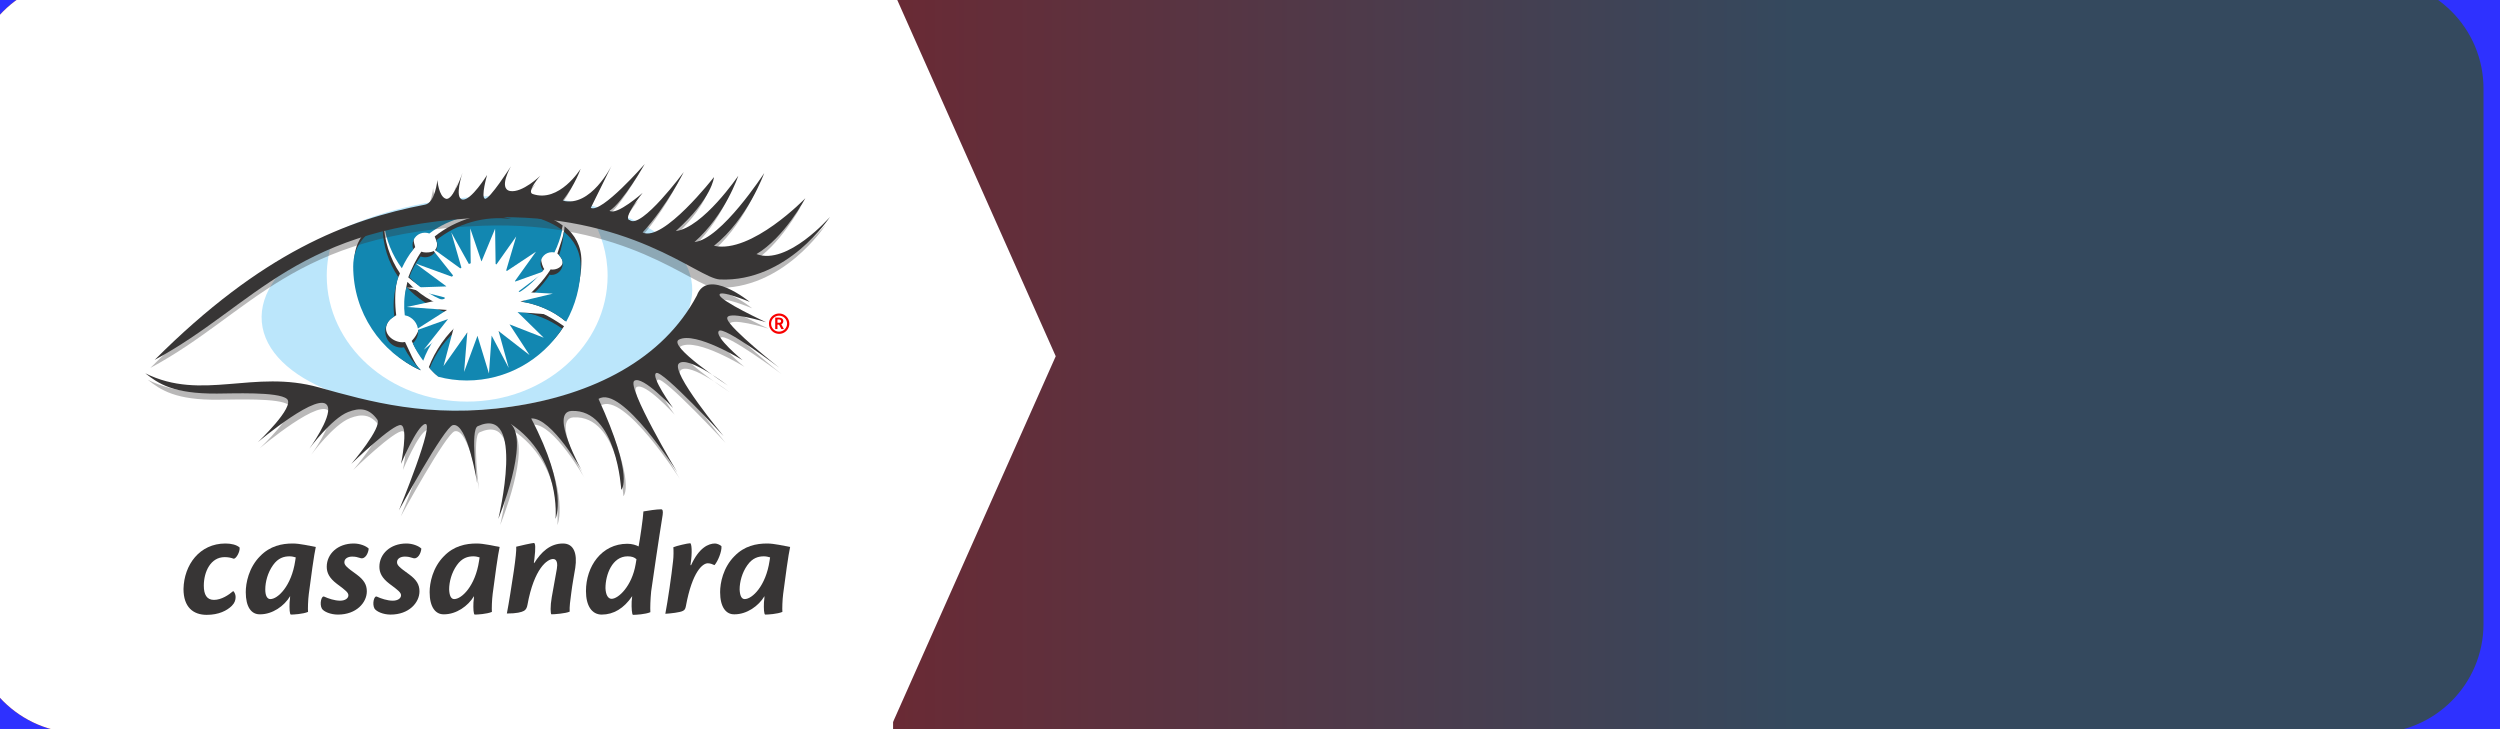
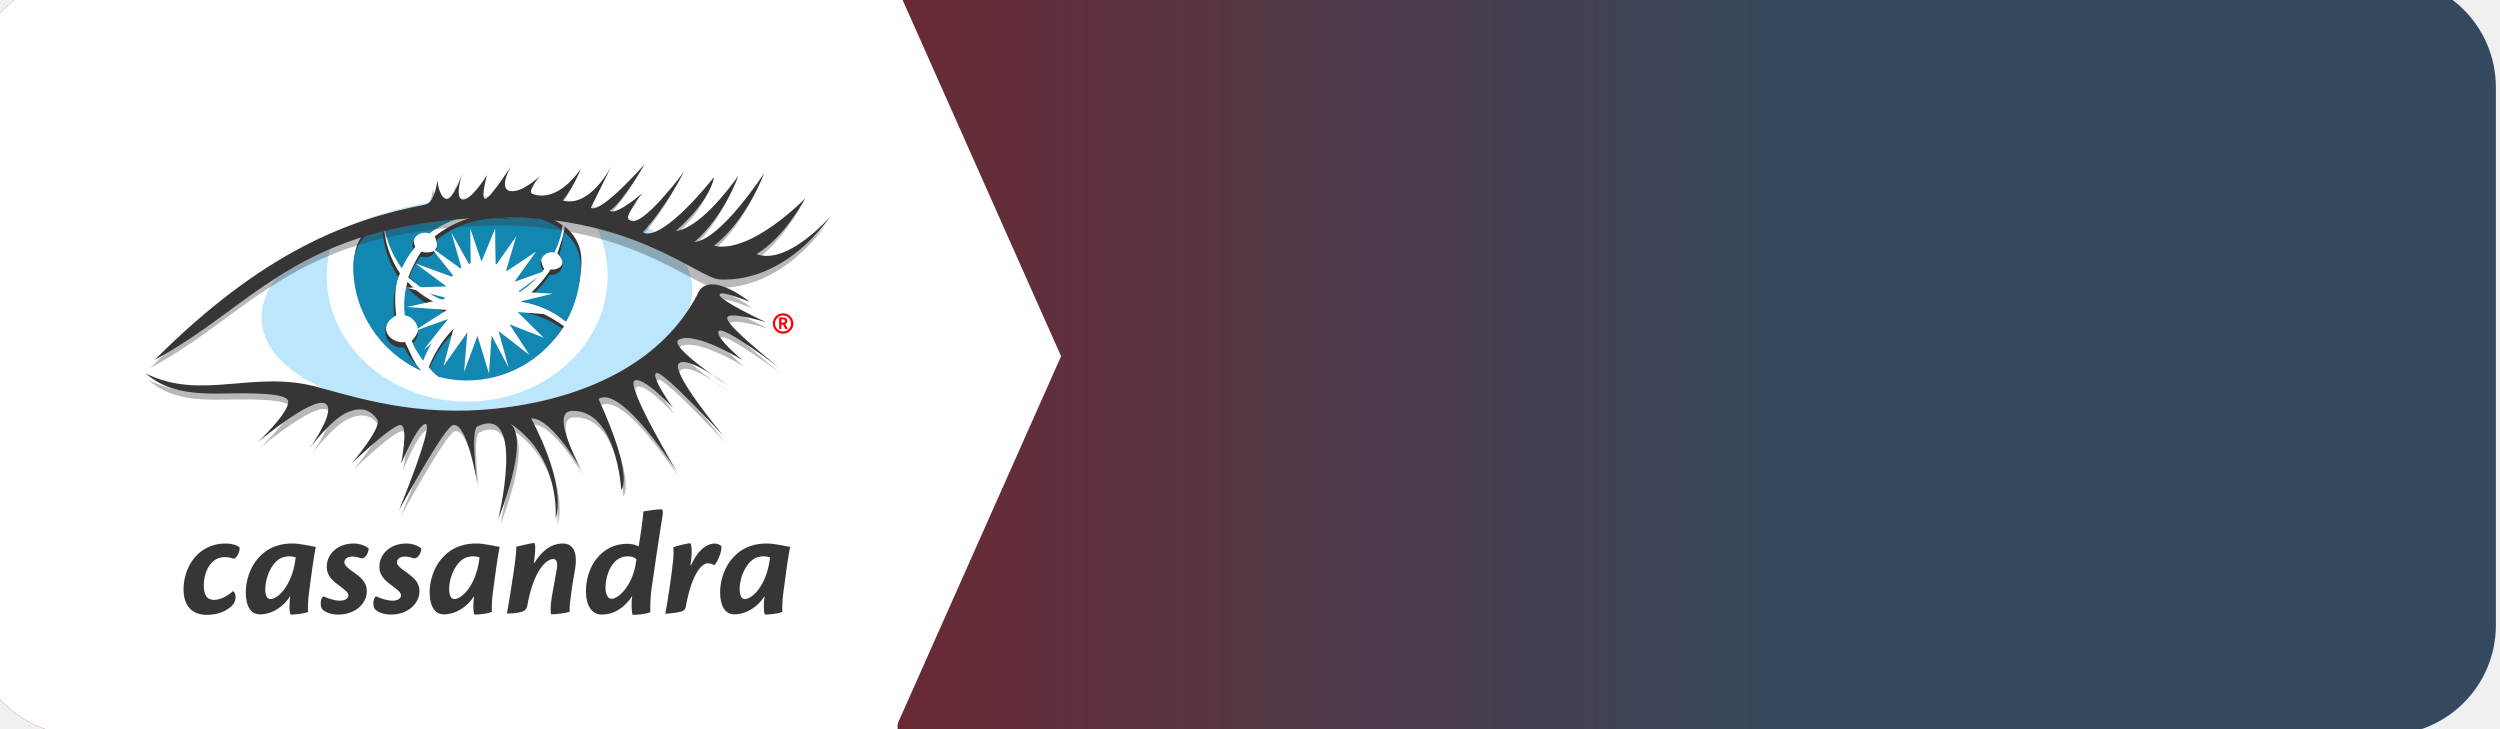
<svg xmlns="http://www.w3.org/2000/svg" id="master-artboard" viewBox="0 0 228.868 66.736" width="228.868px" height="66.736px" version="1.1" style="shape-rendering:geometricPrecision; text-rendering:geometricPrecision; image-rendering:optimizeQuality; fill-rule:evenodd; clip-rule:evenodd">
  <defs>
    <linearGradient id="linear-gradient" y1="0.5" x2="1" y2="0.5" gradientUnits="objectBoundingBox" gradientTransform="matrix(0.7299191, 0.002695441, -0.0003323537, 0.9999993, 0.0001661769, 3.5762786865234375e-7)">
      <stop offset="0" stop-color="#9f0b0b" />
      <stop offset="1" stop-color="#34495e" />
    </linearGradient>
+     <radialGradient id="gradient-0" gradientUnits="objectBoundingBox" cx="0.5" cy="0.5" r="0.5">
+       <stop offset="0" style="stop-color: #f4e8ff" />
+       <stop offset="1" style="stop-color: #c382ff" />
+     </radialGradient>
  </defs>
-   <rect id="ee-background" x="0" y="0" width="228.868" height="66.736" style="fill: rgb(46, 49, 255); fill-opacity: 1; pointer-events: none;" />
-   <g transform="matrix(1, 0, 0, 0.9999999, -2.641541, -1.886826)">
+   <rect id="ee-background" x="0" y="0" width="228.868" height="66.736" style="fill: rgb(244, 232, 255); fill-opacity: 0; pointer-events: none;" />
+   <g transform="matrix(1.004922, 0, 0, 1.004922, -2.641541, -2.056638)">
    <path d="M 10 0 H 220 A 10 10 0 0 1 230 10 V 59 A 10 10 0 0 1 220 69 H 10 A 10 10 0 0 1 0 59 V 10 A 10 10 0 0 1 10 0 Z" id="base" transform="translate(0 0)" fill="url(#linear-gradient)" />
    <path id="base-2" data-name="base" d="M10,0H84.4a0,0,0,0,1,0,0V69a0,0,0,0,1,0,0H10A10,10,0,0,1,0,59V10A10,10,0,0,1,10,0Z" transform="translate(0 0)" fill="#fff" />
    <path id="_" data-name="&gt;" d="M0,0,15.346,34.5,0,69Z" transform="translate(83.945 0)" fill="#fff" />
    <g id="oracle-2" data-name="kafka" transform="translate(13.51 30.554)">
      <path id="path16199" d="M182.279,99.1a.731.731,0,1,1,.728.734A.725.725,0,0,1,182.279,99.1Zm.728.939a.933.933,0,1,0-.926-.933A.932.932,0,0,0,183.006,100.04Zm-.086-1.488a.671.671,0,0,1,.271.033.291.291,0,0,1,.205.291.264.264,0,0,1-.013.086.268.268,0,0,1-.126.179c-.013.007-.02.013-.046.026l.238.43h-.232l-.212-.4h-.146v.4h-.205V98.551Zm.073.476c.066-.007.132-.007.172-.066a.14.14,0,0,0,.027-.093.148.148,0,0,0-.079-.126.478.478,0,0,0-.192-.02h-.06v.3h.132" transform="translate(-122.555 -98.141)" fill="#f80000" />
    </g>
  </g>
  <g transform="matrix(0.2446502, 0, 0, 0.2446502, 13.0803, 14.96664)">
    <g>
      <g transform="translate(15, 129)" fill="#373535">
        <path d="M15.9,13.2 C18.1,13.2 20.1,13.7 21.2,14.7 C21.4,16.3 19.9,18.9 19,18.9 C17.9,18.5 16.9,18.3 15.6,18.3 C10.4,18.3 7.8,23.7 7.8,29 C7.8,32.3 8.9,34.3 11.6,34.3 C14.4,34.3 17.2,32.4 18.8,31 C19.2,31.3 19.7,32.2 19.7,33.2 C19.7,34.3 19.4,35.4 18.3,36.5 C16.5,38.3 13.4,39.9 8.9,39.9 C3.8,39.9 0.2,37 0.2,30.2 C0.4,21.2 6.2,13.2 15.9,13.2 L15.9,13.2 L15.9,13.2 Z" />
        <path d="M32.7,34 C35.5,34 40.6,29.1 42,19.7 C42.1,19.1 42.1,19 42.2,18.4 C41.6,18.2 40.7,18 39.9,18 C37.8,18 35.6,18.6 33.7,21.3 C31.7,24.1 30.8,27.6 30.8,30.4 C30.8,32.7 31.5,34 32.7,34 L32.7,34 L32.7,34 Z M23.5,31.4 C23.5,28 24.6,22.2 28.9,17.9 C32.6,14.1 37,13.2 41.1,13.2 C43.8,13.2 47.4,14.1 49.7,14.5 C49.1,17 47.8,26.5 47.1,32 C46.8,34.3 46.7,37.6 46.8,38.8 C44.9,39.6 41.4,39.8 40.4,39.8 C39.9,39.8 39.8,37.5 39.9,35.2 C40,34.5 40.1,33.4 40.1,32.9 C37.9,36.6 33.5,39.7 28.9,39.7 C25.6,39.8 23.5,37 23.5,31.4 L23.5,31.4 L23.5,31.4 Z" />
        <path d="M63.9,13.2 C66.2,13.2 68.5,14.1 69.5,15.1 C69.4,16.7 68.2,19.4 66.2,18.6 C65.3,18.3 64.5,18.1 63.3,18.1 C61.8,18.1 60.4,18.8 60.4,20.2 C60.4,21.3 61.2,22.1 65,24.8 C67.7,26.8 68.8,28.6 68.8,31.1 C68.8,35.3 64.9,39.8 58,39.8 C55.2,39.8 52.7,38.7 52,37.6 C51,35.9 51.8,32.5 52.9,33.1 C54.4,33.8 56.8,34.6 58.8,34.6 C60.7,34.6 61.9,33.7 61.9,32.6 C61.9,31.6 61,30.8 57.6,28.3 C54.7,26.1 53.8,24.1 53.8,21.9 C53.8,17.1 57.9,13.2 63.9,13.2 L63.9,13.2 L63.9,13.2 Z" />
        <path d="M83.6,13.2 C85.9,13.2 88.2,14.1 89.2,15.1 C89.1,16.7 87.9,19.4 85.9,18.6 C85,18.3 84.2,18.1 83,18.1 C81.5,18.1 80.1,18.8 80.1,20.2 C80.1,21.3 80.9,22.1 84.7,24.8 C87.4,26.8 88.5,28.6 88.5,31.1 C88.5,35.3 84.6,39.8 77.7,39.8 C74.9,39.8 72.5,38.7 71.7,37.6 C70.7,35.9 71.5,32.5 72.6,33.1 C74.1,33.8 76.5,34.6 78.5,34.6 C80.4,34.6 81.6,33.7 81.6,32.6 C81.6,31.6 80.7,30.8 77.3,28.3 C74.4,26.1 73.5,24.1 73.5,21.9 C73.5,17.1 77.6,13.2 83.6,13.2 L83.6,13.2 L83.6,13.2 Z" />
        <path d="M101.5,34 C104.3,34 109.4,29.1 110.8,19.7 C110.9,19.1 110.9,19 111,18.4 C110.4,18.2 109.5,18 108.7,18 C106.6,18 104.4,18.6 102.5,21.3 C100.5,24.1 99.6,27.6 99.6,30.4 C99.7,32.7 100.3,34 101.5,34 L101.5,34 L101.5,34 Z M92.3,31.4 C92.3,28 93.4,22.2 97.7,17.9 C101.4,14.1 105.8,13.2 109.9,13.2 C112.6,13.2 116.2,14.1 118.5,14.5 C117.9,17 116.6,26.5 115.9,32 C115.6,34.3 115.5,37.6 115.6,38.8 C113.7,39.6 110.2,39.8 109.2,39.8 C108.7,39.8 108.6,37.5 108.7,35.2 C108.8,34.5 108.9,33.4 108.9,32.9 C106.7,36.6 102.3,39.7 97.7,39.7 C94.5,39.8 92.3,37 92.3,31.4 L92.3,31.4 L92.3,31.4 Z" />
        <path d="M131.4,20.6 C134,16.4 137.4,13.2 142.2,13.2 C146.3,13.2 147.6,17 146.8,22.3 C146.4,24.8 145.7,28.4 145.3,31.7 C144.9,34.5 144.6,37 144.7,38.7 C143.2,39.4 138.9,39.7 137.9,39.7 C137.5,39.7 137.4,36.6 138,33.3 C138.5,30.6 139.4,25.6 139.9,22.7 C140.2,21 140.1,19 138.5,19 C136.4,19 131.4,22.4 128.9,36.2 C128.7,37.3 128.3,38 127.6,38.4 C126.7,38.9 124.9,39.4 121.2,39.4 C121.9,35.9 123,28.8 123.8,23.5 C124.5,18.7 124.8,15.6 124.7,14.4 C125.7,14.1 130.8,13 131.3,13 C131.9,13 132,14.8 131.5,19 C131.4,19.4 131.4,20 131.3,20.4 L131.4,20.4 L131.4,20.6 L131.4,20.6 Z" />
        <path d="M160.4,33.9 C162.9,33.9 168,29.2 169.4,20.9 C169.5,20.4 169.6,19.6 169.7,19.1 C169,18.4 168,18 166.4,18 C160.6,18 158.1,24.9 158.1,29.9 C158.2,32.5 159.1,33.9 160.4,33.9 L160.4,33.9 L160.4,33.9 Z M156.7,39.8 C153,39.8 150.8,36.5 150.8,31 C150.8,21.8 156.6,13.3 166.3,13.3 C168,13.3 169.6,13.8 170.5,14.3 C171,11.7 172.2,3.6 172.3,1.2 C173.9,0.9 177.3,0.4 178.9,0.4 C179.5,0.4 179.7,1 179.5,2.5 C178.1,11.1 175.7,27.5 175.2,31.1 C174.9,34.2 174.8,37.2 174.9,38.9 C173.1,39.7 169.4,39.9 168.4,39.9 C168,39.9 167.8,37.3 167.9,34.9 C168,34.2 168.1,33.1 168.1,32.9 C165,37.5 161.1,39.8 156.7,39.8 L156.7,39.8 L156.7,39.8 Z" />
        <path d="M190.1,21.4 C193.1,14.7 196.7,13.2 199.1,13.2 C199.8,13.2 201,13.7 201.5,14.2 C201.7,16.1 200.2,19.8 198.9,21.3 C198.2,21 197.4,20.6 196.4,20.6 C194.5,20.6 190.6,23.6 188.2,36.6 C188,37.7 187.7,38.1 187.1,38.4 C186.1,39 182.3,39.4 180.5,39.5 C181.4,34.8 182.8,25.3 183.4,19.7 C183.6,18.3 183.6,15.6 183.5,14.6 C184.6,14.1 188.9,13.1 189.8,13.1 C190.3,13.1 190.7,16.2 189.9,21.3 L190.1,21.3 L190.1,21.4 L190.1,21.4 Z" />
        <path d="M210.2,34 C213,34 218.1,29.1 219.5,19.7 C219.6,19.1 219.6,19 219.7,18.4 C219.1,18.2 218.2,18 217.4,18 C215.3,18 213.1,18.6 211.2,21.3 C209.2,24.1 208.3,27.6 208.3,30.4 C208.4,32.7 209,34 210.2,34 L210.2,34 L210.2,34 Z M201,31.4 C201,28 202.1,22.2 206.4,17.9 C210.1,14.1 214.5,13.2 218.6,13.2 C221.3,13.2 224.9,14.1 227.2,14.5 C226.6,17 225.3,26.5 224.6,32 C224.3,34.3 224.2,37.6 224.3,38.8 C222.4,39.6 218.9,39.8 217.9,39.8 C217.4,39.8 217.3,37.5 217.4,35.2 C217.5,34.5 217.6,33.4 217.6,32.9 C215.4,36.6 211,39.7 206.4,39.7 C203.2,39.8 201,37 201,31.4 L201,31.4 L201,31.4 Z" />
      </g>
      <g>
        <path d="M205.5,45.5 C207.4,67.4 172.9,88.3 128.4,92.1 C83.9,95.9 46.4,81.2 44.5,59.3 C42.6,37.4 77.1,16.5 121.6,12.7 C166,8.9 203.6,23.5 205.5,45.5" fill="#BBE6FB" />
        <path d="M122.8,15.2 C105.8,14.9 86,21.7 71.2,28 C69.7,32.4 68.8,37.1 68.8,42 C68.8,68 92.3,89.1 121.3,89.1 C150.3,89.1 173.9,68.1 173.9,42 C173.9,33.8 171.5,26 167.4,19.3 C155.6,17.5 139.3,15.5 122.8,15.2" fill="#FFFFFF" />
        <path d="M121.4,15.2 C112,14.6 95.8,19.5 82.3,24.4 C80.2,29.2 79.1,34.5 79.1,40.1 C79.1,62.9 99.8,81.4 121.6,81.4 C143.3,81.4 162.5,62.9 164.1,40.1 C164.6,32.7 162.1,25.7 158.5,19.7 C144.6,17.3 129.8,15.8 121.4,15.2" fill="#FFFFFF" />
        <path d="M97.3,37.2 C98.5,34.6 100.2,33.4 101.9,31.3 C101.7,30.8 101.3,29.1 101.3,28.6 C101.3,26 103.4,24 105.9,24 C106.5,24 107.1,24.1 107.6,24.3 C115.3,18.4 125.4,15.9 135.6,18.2 C136.5,18.4 137.4,18.7 138.3,18.9 C128.3,17.5 116.9,21.1 109.2,27.3 C109.4,27.9 110.1,29.4 110.1,30.1 C110.1,32.7 108.4,33.3 105.9,33.3 C105.3,33.3 104.8,33.2 104.2,33 C102.5,35.3 100.3,39.8 99.3,42.6 C103.6,46.4 107.4,47.8 112.4,49.7 C112.4,49.5 112.6,49.2 112.6,49 C112.6,41.3 119.4,35 127.1,35 C134,35 139.8,40 140.9,46.6 C144.4,44.4 147.7,42.7 150.2,39.5 C149.6,38.8 149,36.7 149,35.7 C149,33.4 150.9,31.5 153.2,31.5 C153.5,31.5 153.8,31.5 154.2,31.6 C155.5,28.9 156.5,26.1 157.1,23.2 C145,14.2 121.6,15.5 121.6,15.5 C121.6,15.5 103,14.5 90.4,20.7 C91.3,26.5 93.7,32.3 97.3,37.2" fill="#373535" />
        <path d="M155.1,33.7 C156,34.5 156.4,35.1 156.8,35.8 C157.9,37.8 155.7,39.7 153.3,39.7 C153.1,39.7 152.8,39.7 152.6,39.6 C150,43.7 145.4,48.9 141.3,51.6 C147.6,52.6 153.5,55.1 158.1,59 C161.5,52.9 164.1,44 164.1,36.5 C164.1,30.8 161.6,26.6 157.8,23.5 C157.7,26.6 156,30.9 155.1,33.7" fill="#373535" />
        <path d="M104.3,72.5 C106.4,66.7 111.5,62.3 116.4,58.4 C115.7,57.4 114.6,55 114.2,53.9 C108.3,52.1 103.1,48.7 99,44.3 C99,44.4 98.9,44.6 98.9,44.7 C98.1,48.1 98,51.6 98.4,54.9 C101.2,55.4 103.4,57.9 103.4,60.9 C103.4,62.7 101.8,65.2 100.6,66.4 C101.8,69 102.7,70.4 104.3,72.5" fill="#373535" />
        <path d="M103.9,77.3 C101.4,74.8 99.7,69.9 98.1,66.8 C97.8,66.8 97.5,66.9 97.2,66.9 C93.8,66.9 90.3,64.1 91.1,60.8 C91.5,59 92.8,57.8 94.8,56.8 C94.3,53 94.2,47.7 95.1,43.8 C95.3,42.7 95.9,42.2 96.2,41.1 C92.5,35.7 90.1,28.5 90.1,21.4 L90.1,20.6 C83.8,23.8 79.1,28.7 79.1,36.5 C79.1,53.8 89.1,70.8 103.9,77.4 L103.9,77.3" fill="#373535" />
        <path d="M140.4,53.4 C138.5,58.8 133.3,62.8 127.2,62.8 C123.9,62.8 120.9,61.7 118.6,59.8 C113.7,63.6 109.2,70.3 107,76.2 C108,77.3 108.7,78.2 109.9,79.2 C113.3,80.1 118.1,79.2 121.8,79.2 C136.7,79.2 150,72.6 157.6,60.9 C152.4,57.3 146.4,53.9 140.4,53.4" fill="#373535" />
        <path d="M96.9,39.2 C98.1,36.6 99.5,34.3 101.2,32.1 C101,31.6 100.9,31 100.9,30.5 C100.9,27.9 103,25.9 105.5,25.9 C106.1,25.9 106.7,26 107.2,26.2 C114.9,20.3 125,17.8 135.2,20.1 C136.1,20.3 137,20.6 137.9,20.8 C127.9,19.4 117.5,22.5 109.8,28.7 C110,29.3 110.2,29.9 110.2,30.5 C110.2,33.1 108.1,35.1 105.6,35.1 C105,35.1 104.5,35 103.9,34.8 C102.2,37.1 100.7,39.7 99.7,42.5 C103.4,46.4 107.9,49.6 112.9,51.4 L112.9,50.7 C112.9,43 119.2,36.7 126.9,36.7 C133.8,36.7 139.6,41.7 140.7,48.3 C144.2,46.1 147.2,43.3 149.8,40 C149.2,39.3 148.8,38.4 148.8,37.4 C148.8,35.1 150.7,33.2 153,33.2 C153.3,33.2 153.6,33.2 154,33.3 C155.3,30.6 156.3,27.8 156.9,24.9 C144.8,15.9 121.4,17.2 121.4,17.2 C121.4,17.2 102.8,16.2 90.2,22.4 C90.9,28.5 93.3,34.3 96.9,39.2" fill="#1287B1" />
        <path d="M155.7,34.4 C156.6,35.2 157.1,36.3 157.1,37.5 C157.1,39.8 155.2,41.7 152.9,41.7 C152.7,41.7 152.4,41.7 152.2,41.6 C149.6,45.7 146.1,49.2 142,51.8 C148,52.7 153.7,55.3 158.4,59.2 C161.8,53.1 163.8,46 163.8,38.5 C163.8,32.8 161.3,28.6 157.5,25.5 C157.3,28.6 156.7,31.6 155.7,34.4" fill="#1287B1" />
        <path d="M104.9,73.8 C107,68 110.6,62.9 115.5,59 C114.8,58 114.2,57 113.8,55.8 C107.9,54 102.7,50.6 98.6,46.2 C98.6,46.3 98.5,46.5 98.5,46.6 C97.7,50 97.6,53.5 98,56.8 C100.8,57.3 103,59.8 103,62.8 C103,64.6 102.2,66.2 101,67.3 C102,69.6 103.4,71.8 104.9,73.8" fill="#1287B1" />
        <path d="M103.9,77.2 C101.4,74.7 99.3,71.9 97.7,68.8 C97.4,68.8 97.1,68.9 96.8,68.9 C93.4,68.9 90.7,66.2 90.7,62.8 C90.7,60.4 92.1,58.3 94.1,57.3 C93.6,53.5 93.8,49.7 94.7,45.8 C94.9,44.7 95.3,43.6 95.6,42.5 C91.9,37.1 89.7,30.5 89.7,23.4 L89.7,22.6 C83.4,25.8 78.7,30.7 78.7,38.5 C78.7,55.8 89,70.7 103.8,77.3 C103.9,77.3 103.9,77.3 103.9,77.2" fill="#1287B1" />
        <path d="M140,55.4 C138.1,60.8 132.9,64.8 126.8,64.8 C123.5,64.8 120.5,63.7 118.2,61.8 C113.3,65.6 109.6,70.8 107.3,76.7 C108.3,77.8 109.4,78.8 110.5,79.8 C113.9,80.7 117.5,81.2 121.2,81.2 C136.1,81.2 149.3,73.5 156.9,61.8 C151.9,58.2 146,55.9 140,55.4" fill="#1287B1" />
        <path d="M140.5,51.8 L153.4,48.7 L140.4,48 L151,40 L139,44.3 L147.1,33 L135.8,40.5 L139.7,27.3 L132,38.2 L131.8,24.4 L126.7,36.7 L122.5,24.3 L122.7,38.9 L115.4,25.8 L119.4,39.7 L107.5,31.1 L116.8,42.8 L102,37.4 L113.6,46 L98.7,46.5 L114,50.4 L98.7,53.7 L113.8,54.8 L101.1,62.9 L114.2,58.2 L105.1,69.7 L116.6,60.4 L112.5,75.8 L121.4,63.2 L120.2,78 L125.2,64.5 L129.5,78.6 L130.5,64.4 L136.9,76.5 L133.1,62.7 L144.7,71.7 L137.2,60.2 L150,65.2 L140.2,55.6 L153.3,56.6 L140.5,51.8 L140.5,51.8 Z" fill="#FFFFFF" />
        <path d="M2.8,76.5 C42.9,36.4 74.9,24 104,18.4 C107.8,17.7 108.6,9.2 108.6,9.2 C108.6,9.2 109.1,15.4 111.8,16.2 C114.5,17 118,6.5 118,6.5 C118,6.5 114.8,15.9 118,16.5 C121.2,17 127.2,7.3 127.2,7.3 C127.2,7.3 124.8,15.6 126.4,16.2 C128,16.7 136.1,4.1 136.1,4.1 C136.1,4.1 131.3,12.4 135.8,13.3 C140.4,14.1 147.1,7.6 147.1,7.6 C147.1,7.6 141.9,13.5 144.2,14.4 C154.2,17.9 162.2,5 162.2,5 C162.2,5 160.3,10.7 155.5,16.9 C166,19.6 173.8,3.8 173.8,3.8 L166,19.6 C170,21.6 186.1,3 186.1,3 C186.1,3 177.8,17.5 172.9,20.5 C175.6,22.7 185.3,14 185.3,14 C185.3,14 177.5,23.7 180.5,24.2 C184.8,27.7 200.7,6.2 200.7,6.2 C200.7,6.2 194.5,18.9 185.4,28.8 C193,32.7 212,8.2 212,8.2 C212,8.2 211.5,16 197.7,28.4 C207.9,27.1 221.1,7.7 221.1,7.7 C221.1,7.7 216.3,22.2 204.7,32.5 C214.7,31.5 230.8,6.7 230.8,6.7 C230.8,6.7 224.6,23.9 212,33.9 C226,37 246.2,16.1 246.2,16.1 C246.2,16.1 238.3,30.9 227.9,37 C239.5,41.4 255.4,23.1 255.4,23.1 C255.4,23.1 239.5,47.6 214.2,46.5 C205.9,46.1 180.8,21.3 127,23.3 C55.8,25.9 40.8,56.1 2.8,76.5" fill-opacity="0.35" fill="#373535" />
        <path d="M4.4,73.5 C44.5,33.4 76.5,21 105.6,15.4 C109.4,14.7 110.2,6.2 110.2,6.2 C110.2,6.2 110.7,12.4 113.4,13.2 C116.1,14 119.6,3.5 119.6,3.5 C119.6,3.5 116.4,12.9 119.6,13.5 C122.8,14 128.8,4.3 128.8,4.3 C128.8,4.3 126.4,12.6 128,13.2 C129.6,13.7 137.7,1.1 137.7,1.1 C137.7,1.1 132.9,9.4 137.4,10.3 C142,11.1 148.7,4.6 148.7,4.6 C148.7,4.6 143.5,10.5 145.8,11.4 C155.8,14.9 163.8,2 163.8,2 C163.8,2 161.9,7.7 157.1,13.9 C167.6,16.6 175.4,0.8 175.4,0.8 L167.6,16.6 C171.6,18.8 187.8,0.2 187.8,0.2 C187.8,0.2 179.5,14.7 174.6,17.7 C177.3,19.6 187,11 187,11 C187,11 179.2,20.7 182.2,21.2 C186.5,24.7 202.4,3.2 202.4,3.2 C202.4,3.2 196.1,15.9 187,25.8 C194.6,29.6 213.7,5.1 213.7,5.1 C213.7,5.1 213.2,12.9 199.4,25.3 C209.6,24 222.8,4.6 222.8,4.6 C222.8,4.6 218,19.1 206.4,29.4 C216.4,28.4 232.5,3.6 232.5,3.6 C232.5,3.6 226.3,20.8 213.7,30.8 C227.7,33.9 247.9,13 247.9,13 C247.9,13 240,27.8 229.6,33.9 C241.2,38.3 257.1,20 257.1,20 C257.1,20 241.2,44.5 215.9,43.4 C207.6,43 182.5,18.2 128.7,20.2 C57.5,22.9 42.4,53 4.4,73.5" fill="#373535" />
        <path d="M1.8,80.9 C23,91.5 42.4,79.3 66.8,86.2 C85.4,91.4 108,97.9 138.7,93.4 C169.4,89 195.6,75.6 208.2,51.8 C212.1,41.2 228,54.2 228,54.2 C228,54.2 216.4,49.4 216.7,51.6 C217,53.9 234.1,61.8 234.1,61.8 C234.1,61.8 218.6,57 219.6,60.6 C220.5,64.2 239,78.8 239,78.8 C239,78.8 217.9,63 216.2,65.2 C214.4,67.4 225.1,76.1 225.1,76.1 C225.1,76.1 207.5,65.2 201.3,68.4 C196.8,70.7 219.6,85.6 219.6,85.6 C219.6,85.6 204.8,74.3 201.3,77.3 C197.8,80.3 218,104.5 218,104.5 C218,104.5 195,79.7 192.7,80.9 C190.4,82.1 199,94 199,94 C199,94 187.8,81.6 184.7,83.7 C181.6,85.9 200.9,118 200.9,118 C200.9,118 180,85.1 171.3,90.6 C184.8,120.3 179.8,124.5 179.8,124.5 C179.8,124.5 178.1,94.2 161.2,95 C152.7,95.4 165.2,117.6 165.2,117.6 C165.2,117.6 153.7,97.3 146,97.7 C160.1,124.5 155.1,135.3 155.1,135.3 C155.1,135.3 157.4,112.4 138.3,99.7 C145.6,106.2 133.7,135.3 133.7,135.3 C133.7,135.3 144.1,92.4 126,100.6 C123.1,101.9 125.8,122 125.8,122 C125.8,122 122.2,99 116.7,100.2 C113.5,100.9 96.5,132.1 96.5,132.1 C96.5,132.1 110.4,98.4 106.2,99.8 C103.1,100.8 97.3,114.7 97.3,114.7 C97.3,114.7 100.1,101 97.3,100.2 C94.5,99.4 78.7,114.7 78.7,114.7 C78.7,114.7 90.4,101 88.4,98.1 C85.3,93.8 81.8,93.6 77.5,95.3 C71.3,97.7 63,109 63,109 C63,109 71.3,97.5 69.9,93.3 C67.6,86.4 43.7,106.6 43.7,106.6 C43.7,106.6 57.8,93.3 54.6,90.4 C51.4,87.6 33.8,88.4 28.4,88.4 C12.3,88.6 6.7,84.8 1.8,80.9" fill-opacity="0.35" fill="#373535" />
        <path d="M0.9,78.5 C22.1,89.1 41.5,76.9 65.9,83.8 C84.5,89 107.1,95.5 137.8,91 C168.5,86.6 194.7,73.2 207.3,49.4 C211.2,38.8 227.1,51.8 227.1,51.8 C227.1,51.8 215.5,47 215.8,49.2 C216.1,51.5 233.2,59.4 233.2,59.4 C233.2,59.4 217.7,54.6 218.7,58.2 C219.6,61.8 238.1,76.4 238.1,76.4 C238.1,76.4 217.2,60.5 215.5,62.7 C213.8,64.9 224.4,73.6 224.4,73.6 C224.4,73.6 206.8,62.7 200.6,65.9 C196.1,68.2 218.9,83.1 218.9,83.1 C218.9,83.1 204.1,71.8 200.6,74.8 C197.1,77.8 217.3,102 217.3,102 C217.3,102 194.4,77.2 192.1,78.4 C189.8,79.6 198.4,91.5 198.4,91.5 C198.4,91.5 187,79.2 183.9,81.3 C180.8,83.5 200,115.6 200,115.6 C200,115.6 179.1,82.6 170.5,88.1 C184.1,117.9 179,122.1 179,122.1 C179,122.1 177.3,91.8 160.4,92.6 C151.9,93 164.4,115.2 164.4,115.2 C164.4,115.2 153,95 145.3,95.4 C159.4,122.2 154.4,133 154.4,133 C154.4,133 156.7,110.1 137.6,97.4 C144.9,103.9 133,133 133,133 C133,133 143.4,90.1 125.3,98.3 C122.4,99.6 125.1,119.7 125.1,119.7 C125.1,119.7 121.5,96.7 116,97.9 C112.8,98.6 95.8,129.8 95.8,129.8 C95.8,129.8 109.7,96.1 105.5,97.5 C102.4,98.5 96.6,112.4 96.6,112.4 C96.6,112.4 99.4,98.7 96.6,97.9 C93.8,97.1 78,112.4 78,112.4 C78,112.4 89.7,98.7 87.7,95.8 C84.6,91.5 81.1,91.3 76.8,93 C70.6,95.4 62.3,106.7 62.3,106.7 C62.3,106.7 70.6,95.2 69.2,91 C66.9,84.1 43,104.3 43,104.3 C43,104.3 57.1,91 53.9,88.1 C50.7,85.3 33.1,86.1 27.7,86.1 C11.4,86.2 5.8,82.4 0.9,78.5" fill="#373535" />
      </g>
    </g>
  </g>
</svg>
